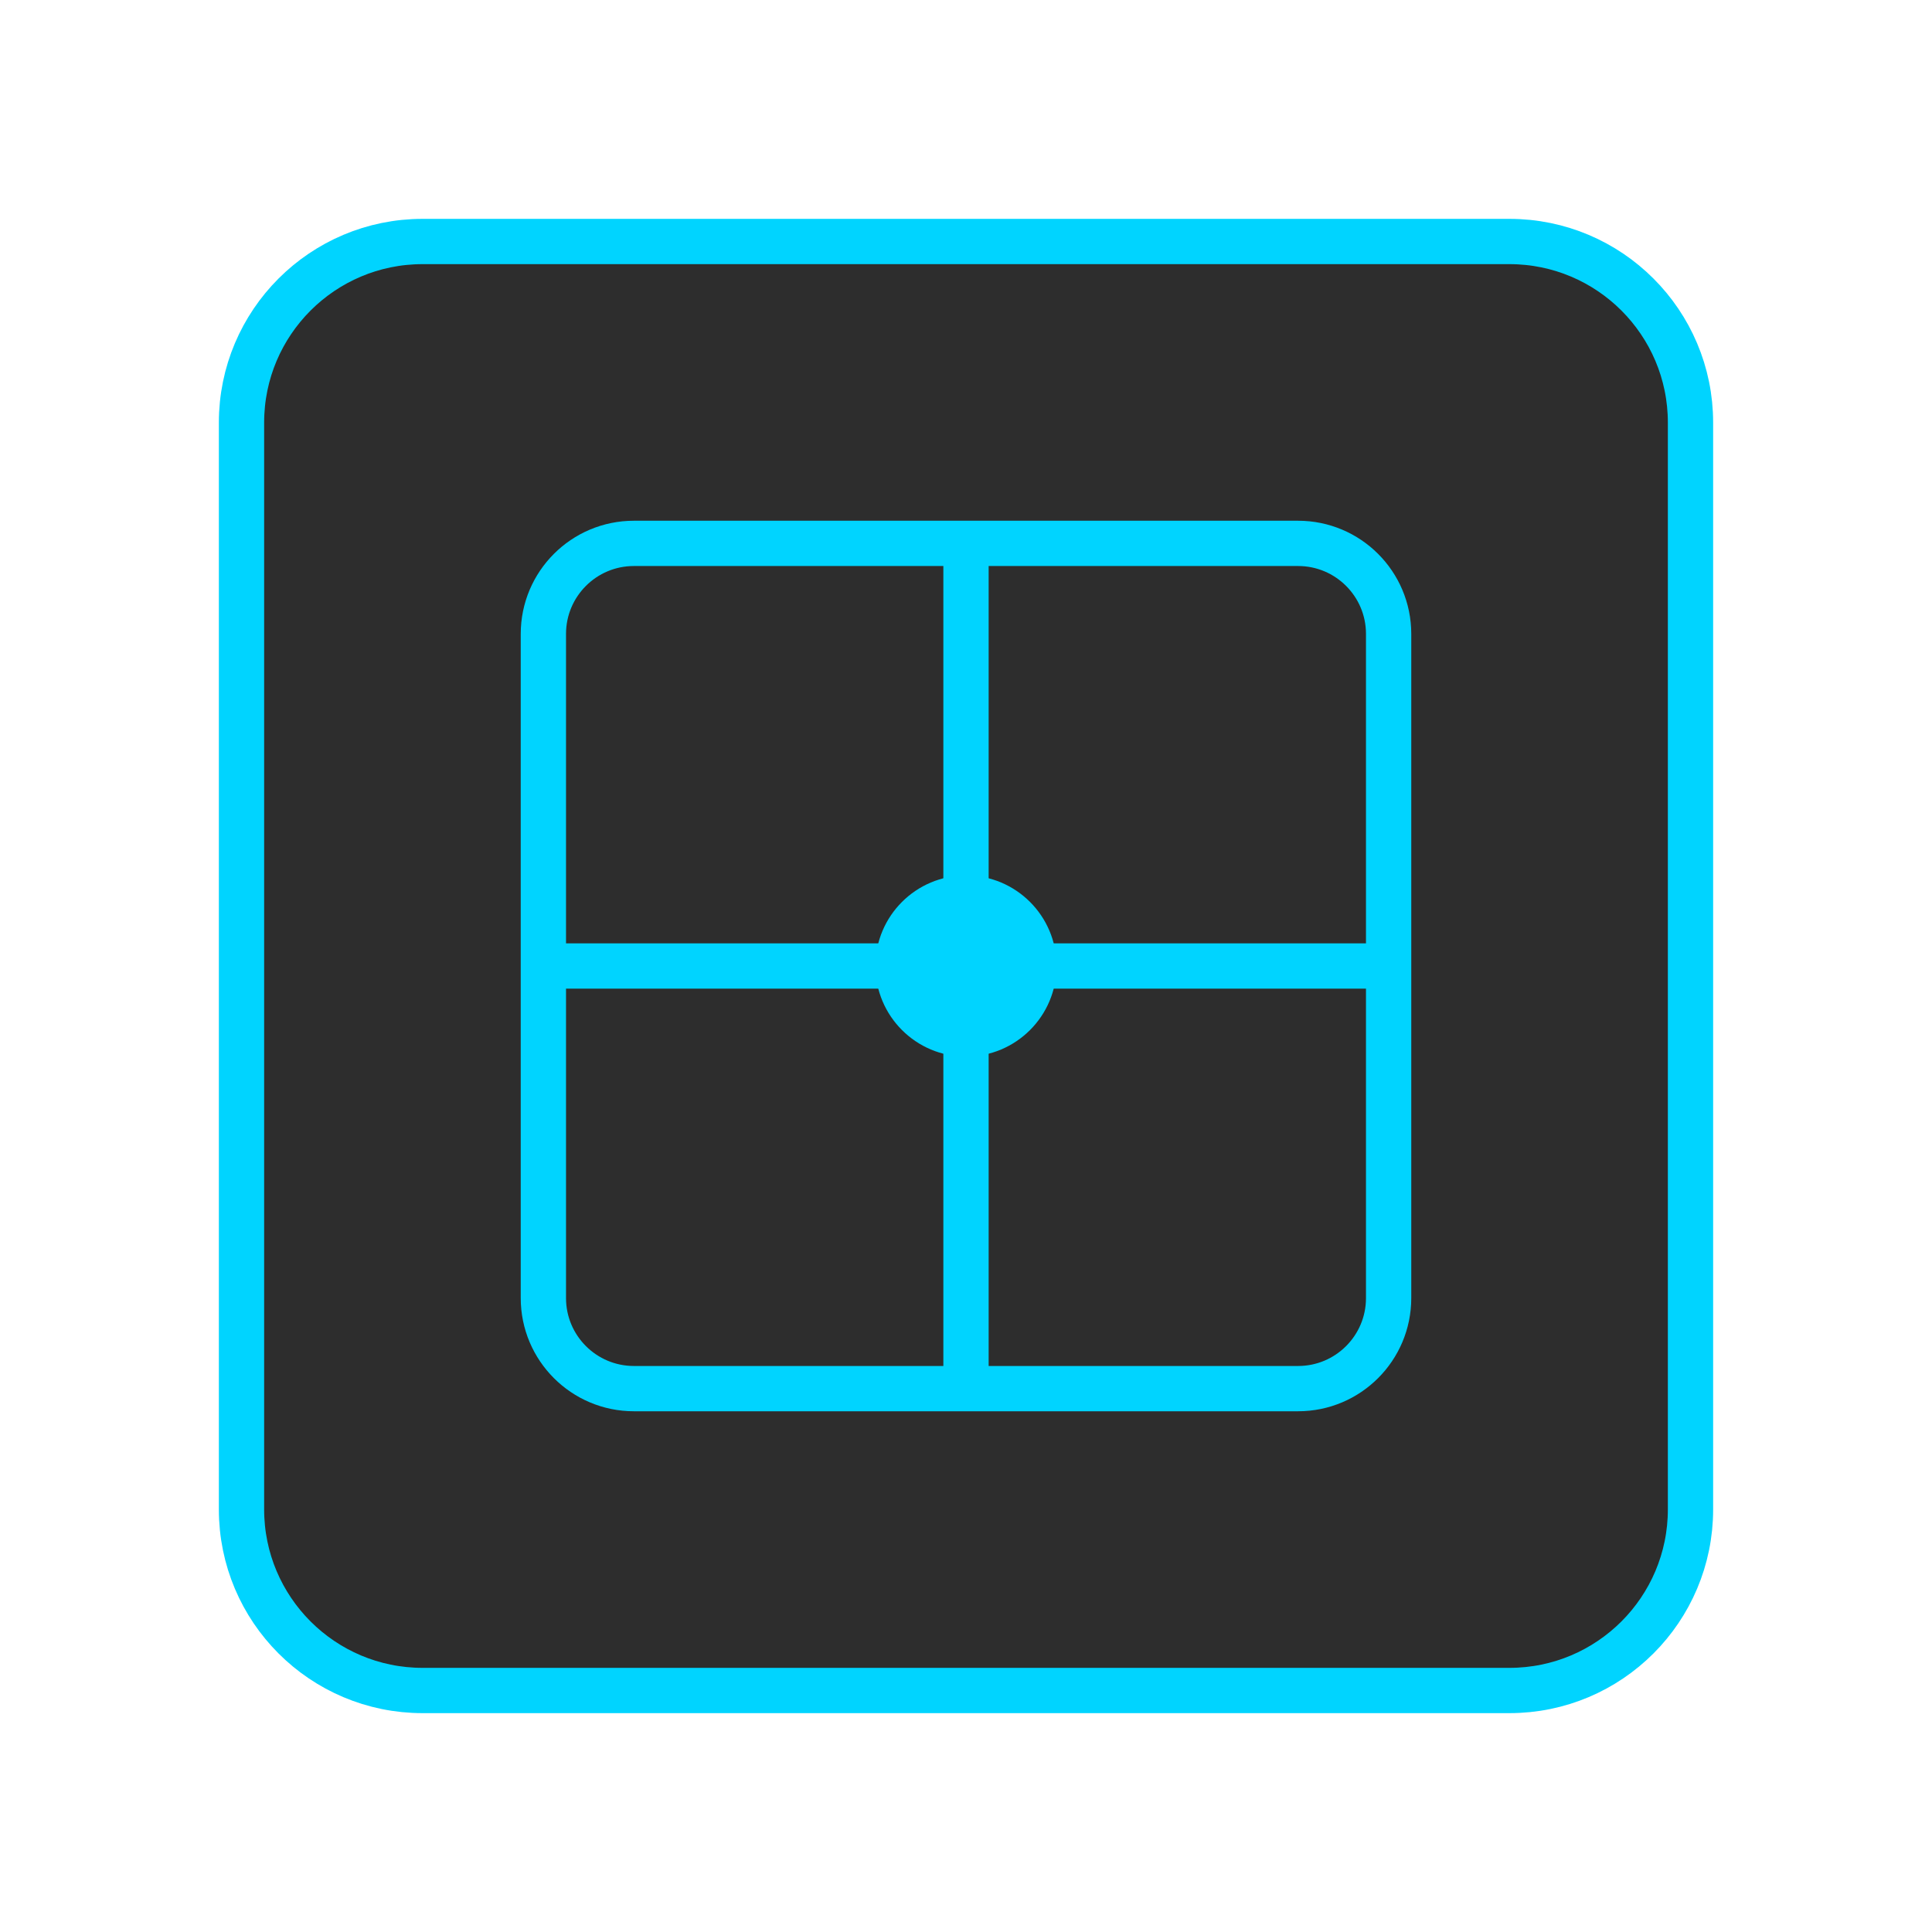
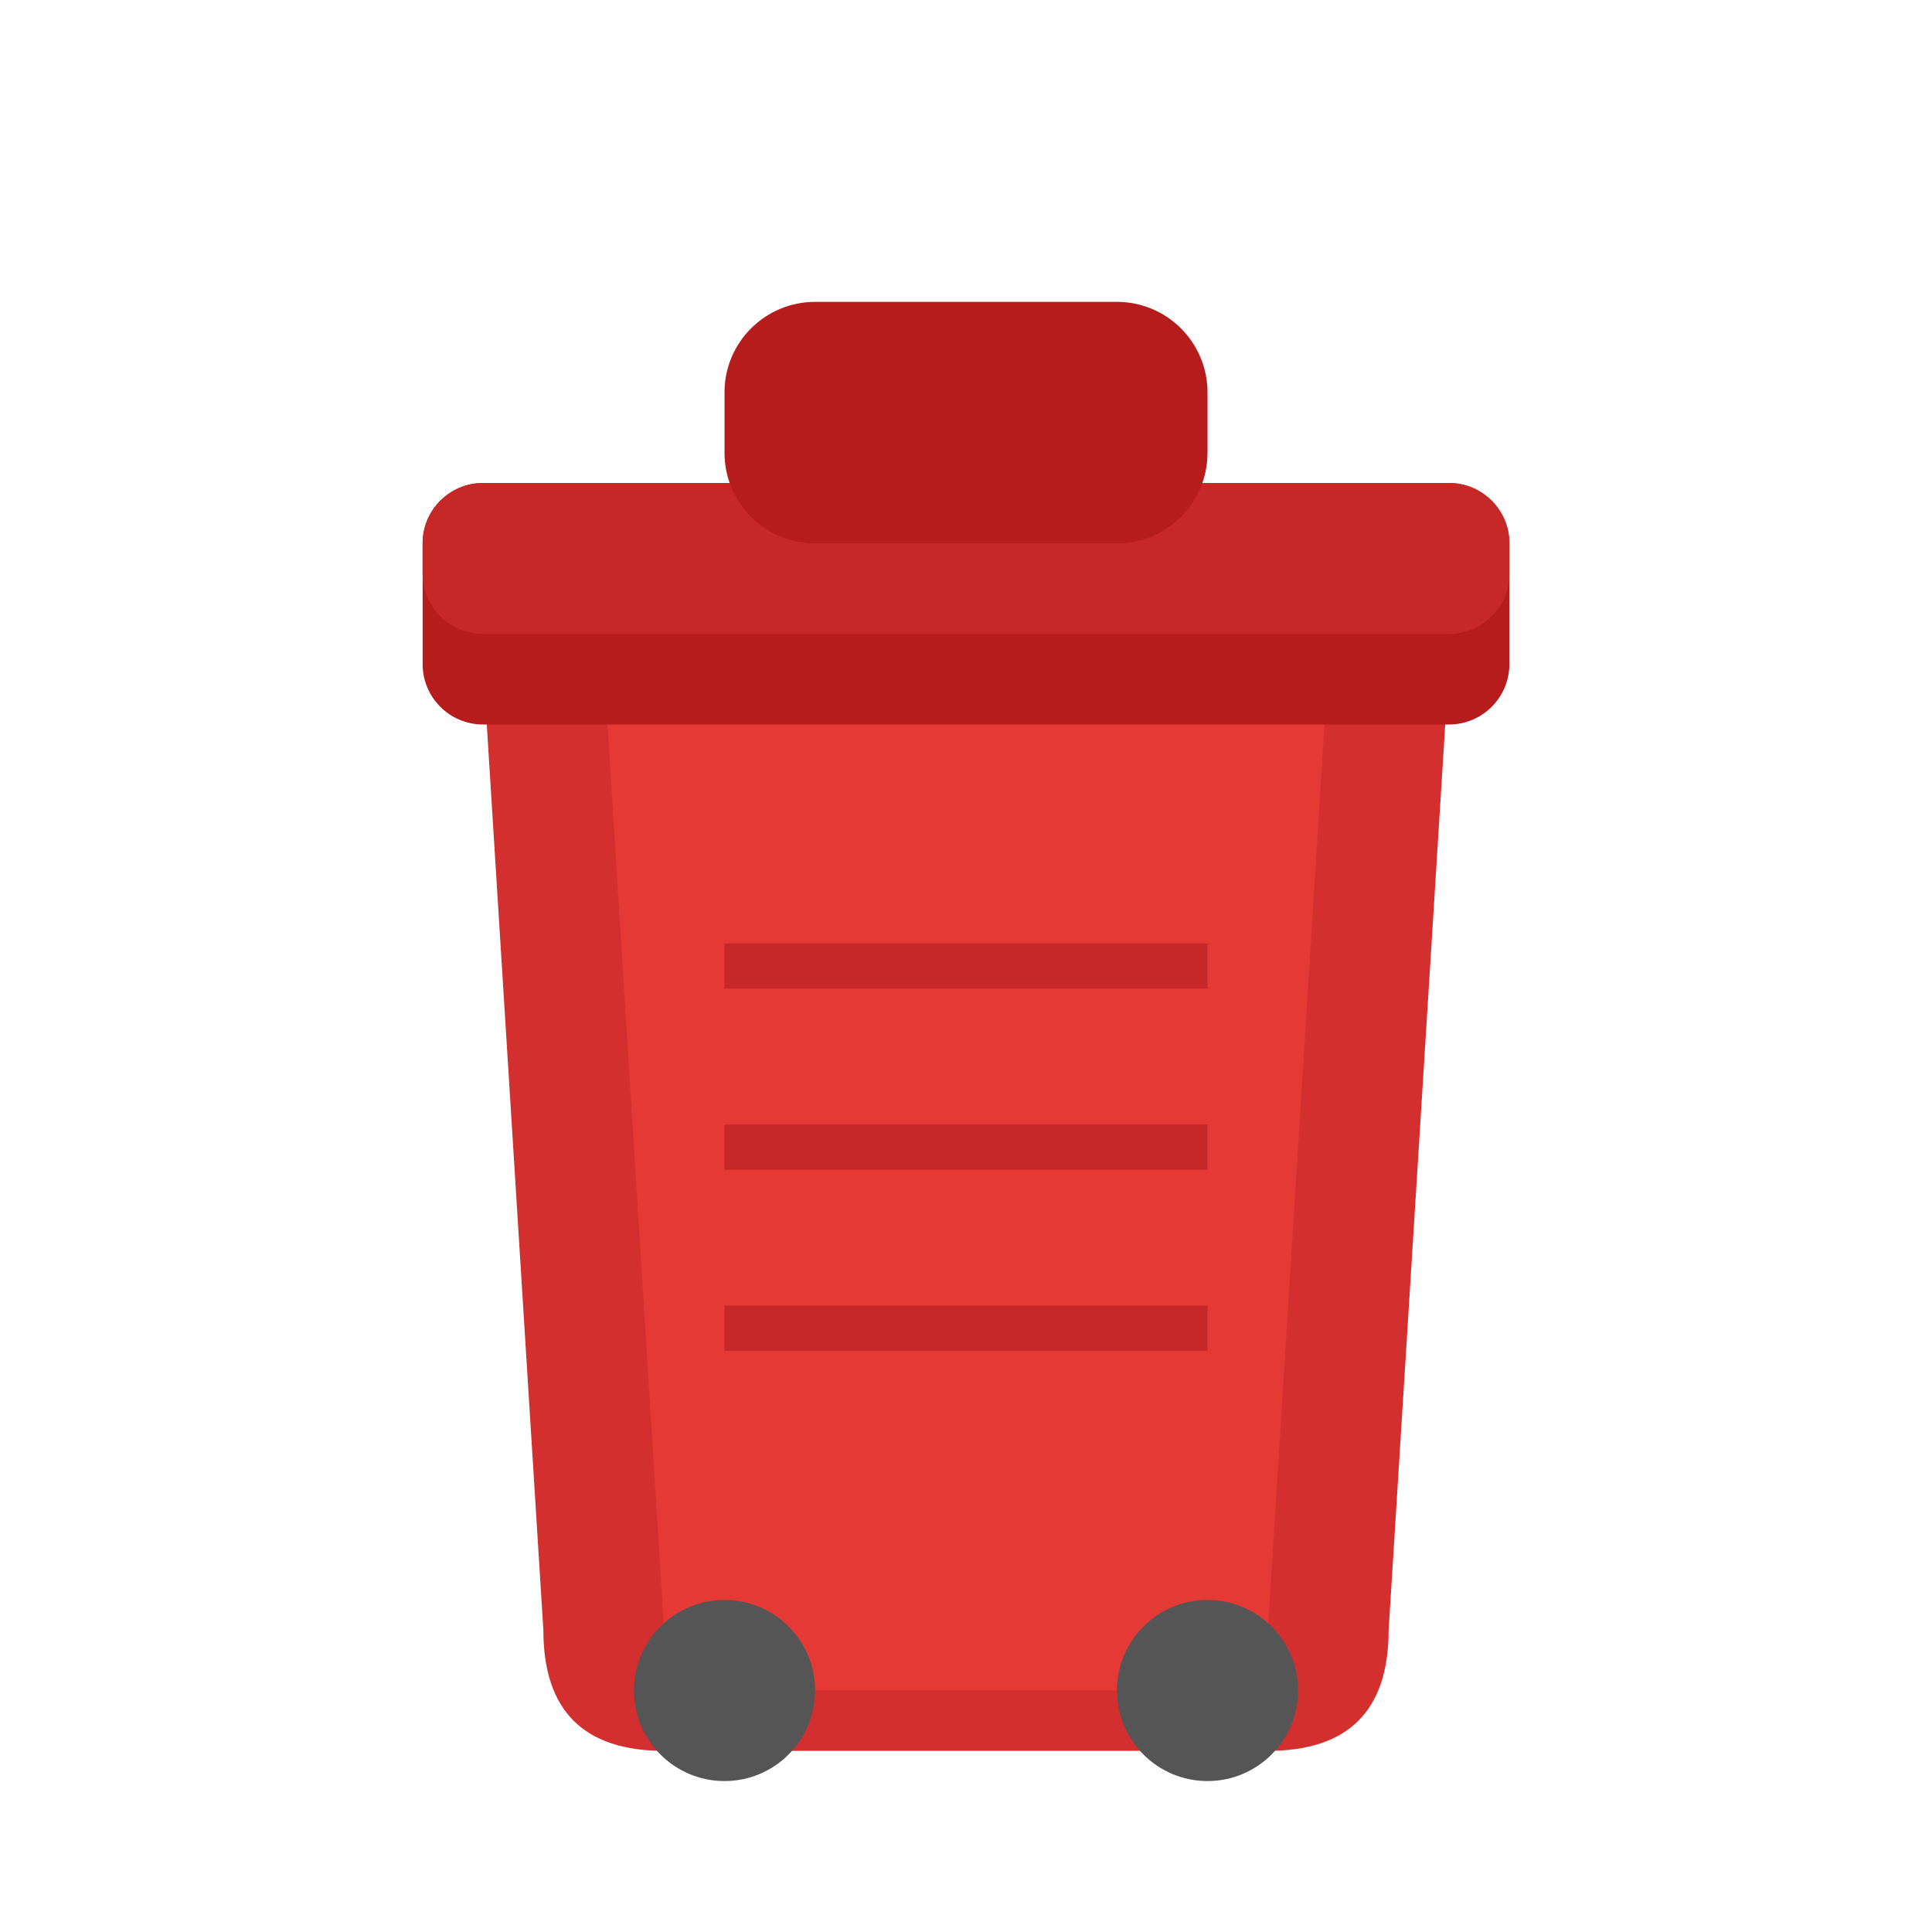
<svg xmlns="http://www.w3.org/2000/svg" viewBox="0 0 64 64" width="64" height="64">
-   <rect x="8" y="8" width="48" height="48" rx="6" fill="#2d2d2d" stroke="#00d4ff" stroke-width="1.5" />
-   <rect x="18" y="18" width="28" height="28" rx="3" fill="none" stroke="#00d4ff" stroke-width="1.5" />
-   <line x1="32" y1="18" x2="32" y2="46" stroke="#00d4ff" stroke-width="1.5" />
-   <line x1="18" y1="32" x2="46" y2="32" stroke="#00d4ff" stroke-width="1.5" />
-   <circle cx="32" cy="32" r="3" fill="#00d4ff" />
+   <path d="M16 22 L48 22 L46 54 Q46 58 42 58 L22 58 Q18 58 18 54 Z" fill="#D32F2F" />
+   <path d="M20 22 L44 22 L42 54 Q42 56 40 56 L24 56 Q22 56 22 54 Z" fill="#E53935" />
+   <rect x="14" y="16" width="36" height="8" rx="2" fill="#B71C1C" />
+   <rect x="14" y="16" width="36" height="5" rx="2" fill="#C62828" />
+   <rect x="24" y="10" width="16" height="8" rx="3" fill="#B71C1C" />
+   <line x1="24" y1="32" x2="40" y2="32" stroke="#C62828" stroke-width="1.5" />
+   <line x1="24" y1="38" x2="40" y2="38" stroke="#C62828" stroke-width="1.5" />
+   <line x1="24" y1="44" x2="40" y2="44" stroke="#C62828" stroke-width="1.5" />
+   <circle cx="24" cy="56" r="3" fill="#555" />
+   <circle cx="40" cy="56" r="3" fill="#555" />
</svg>
